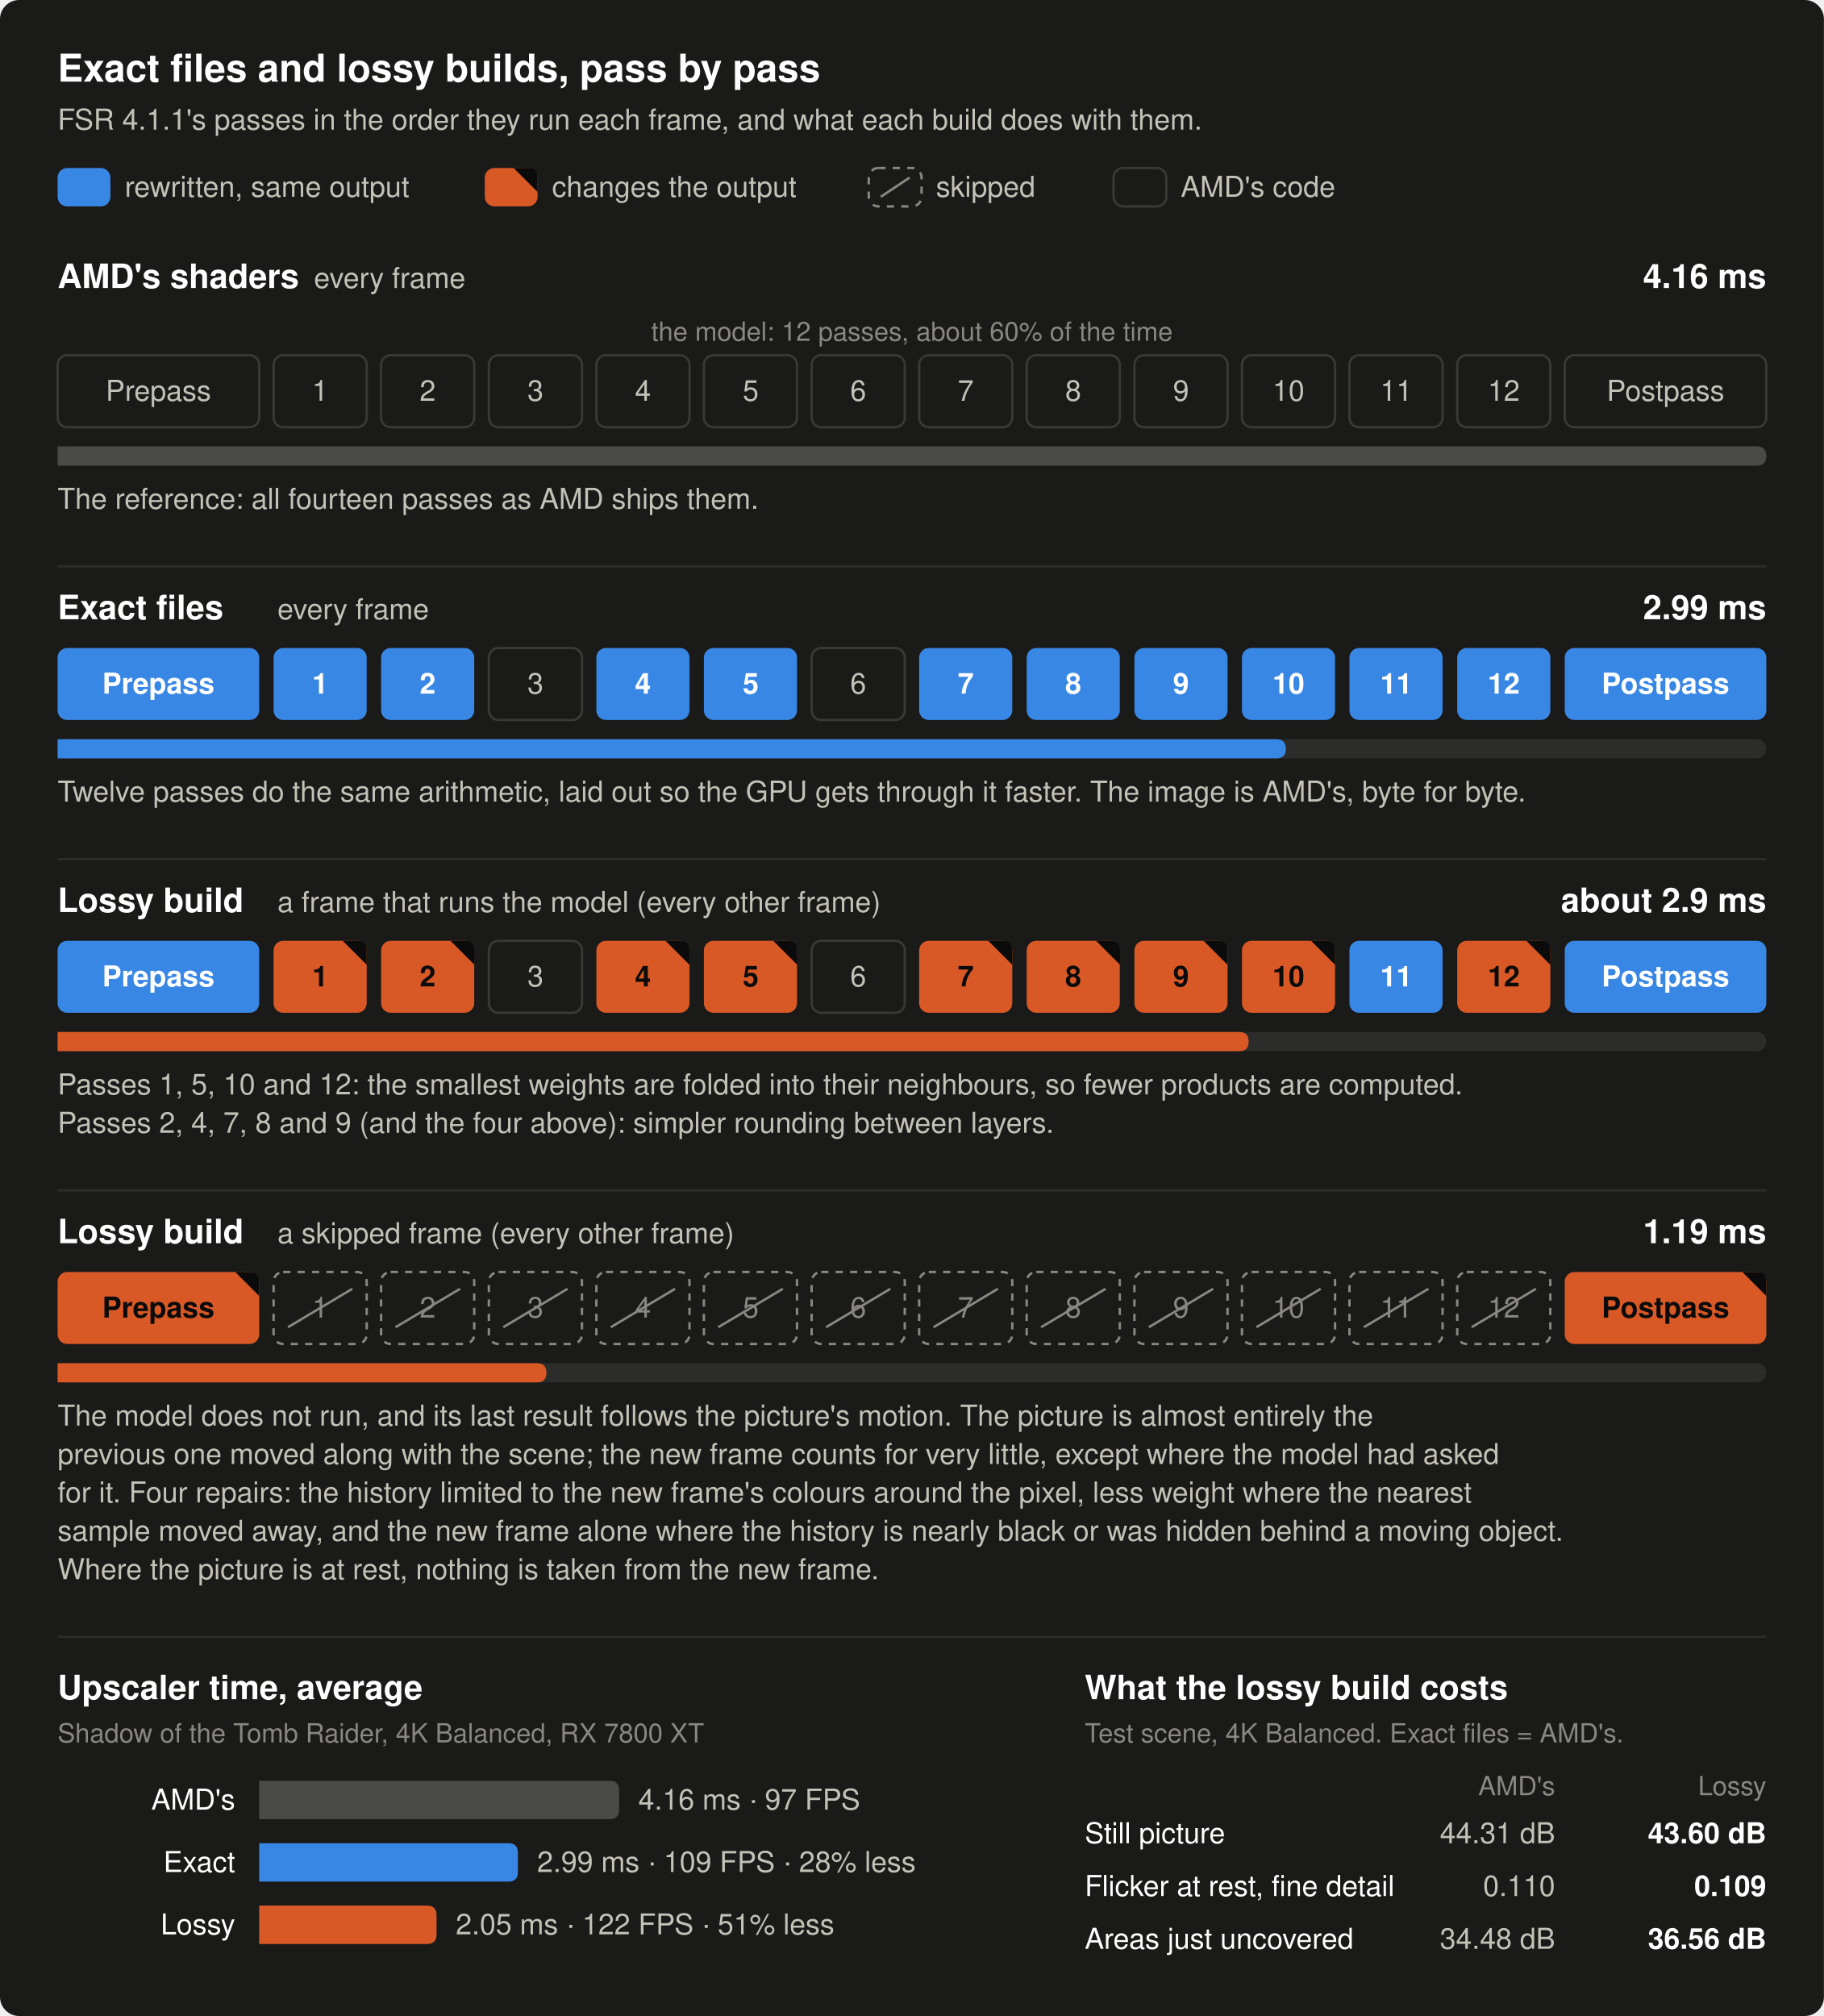
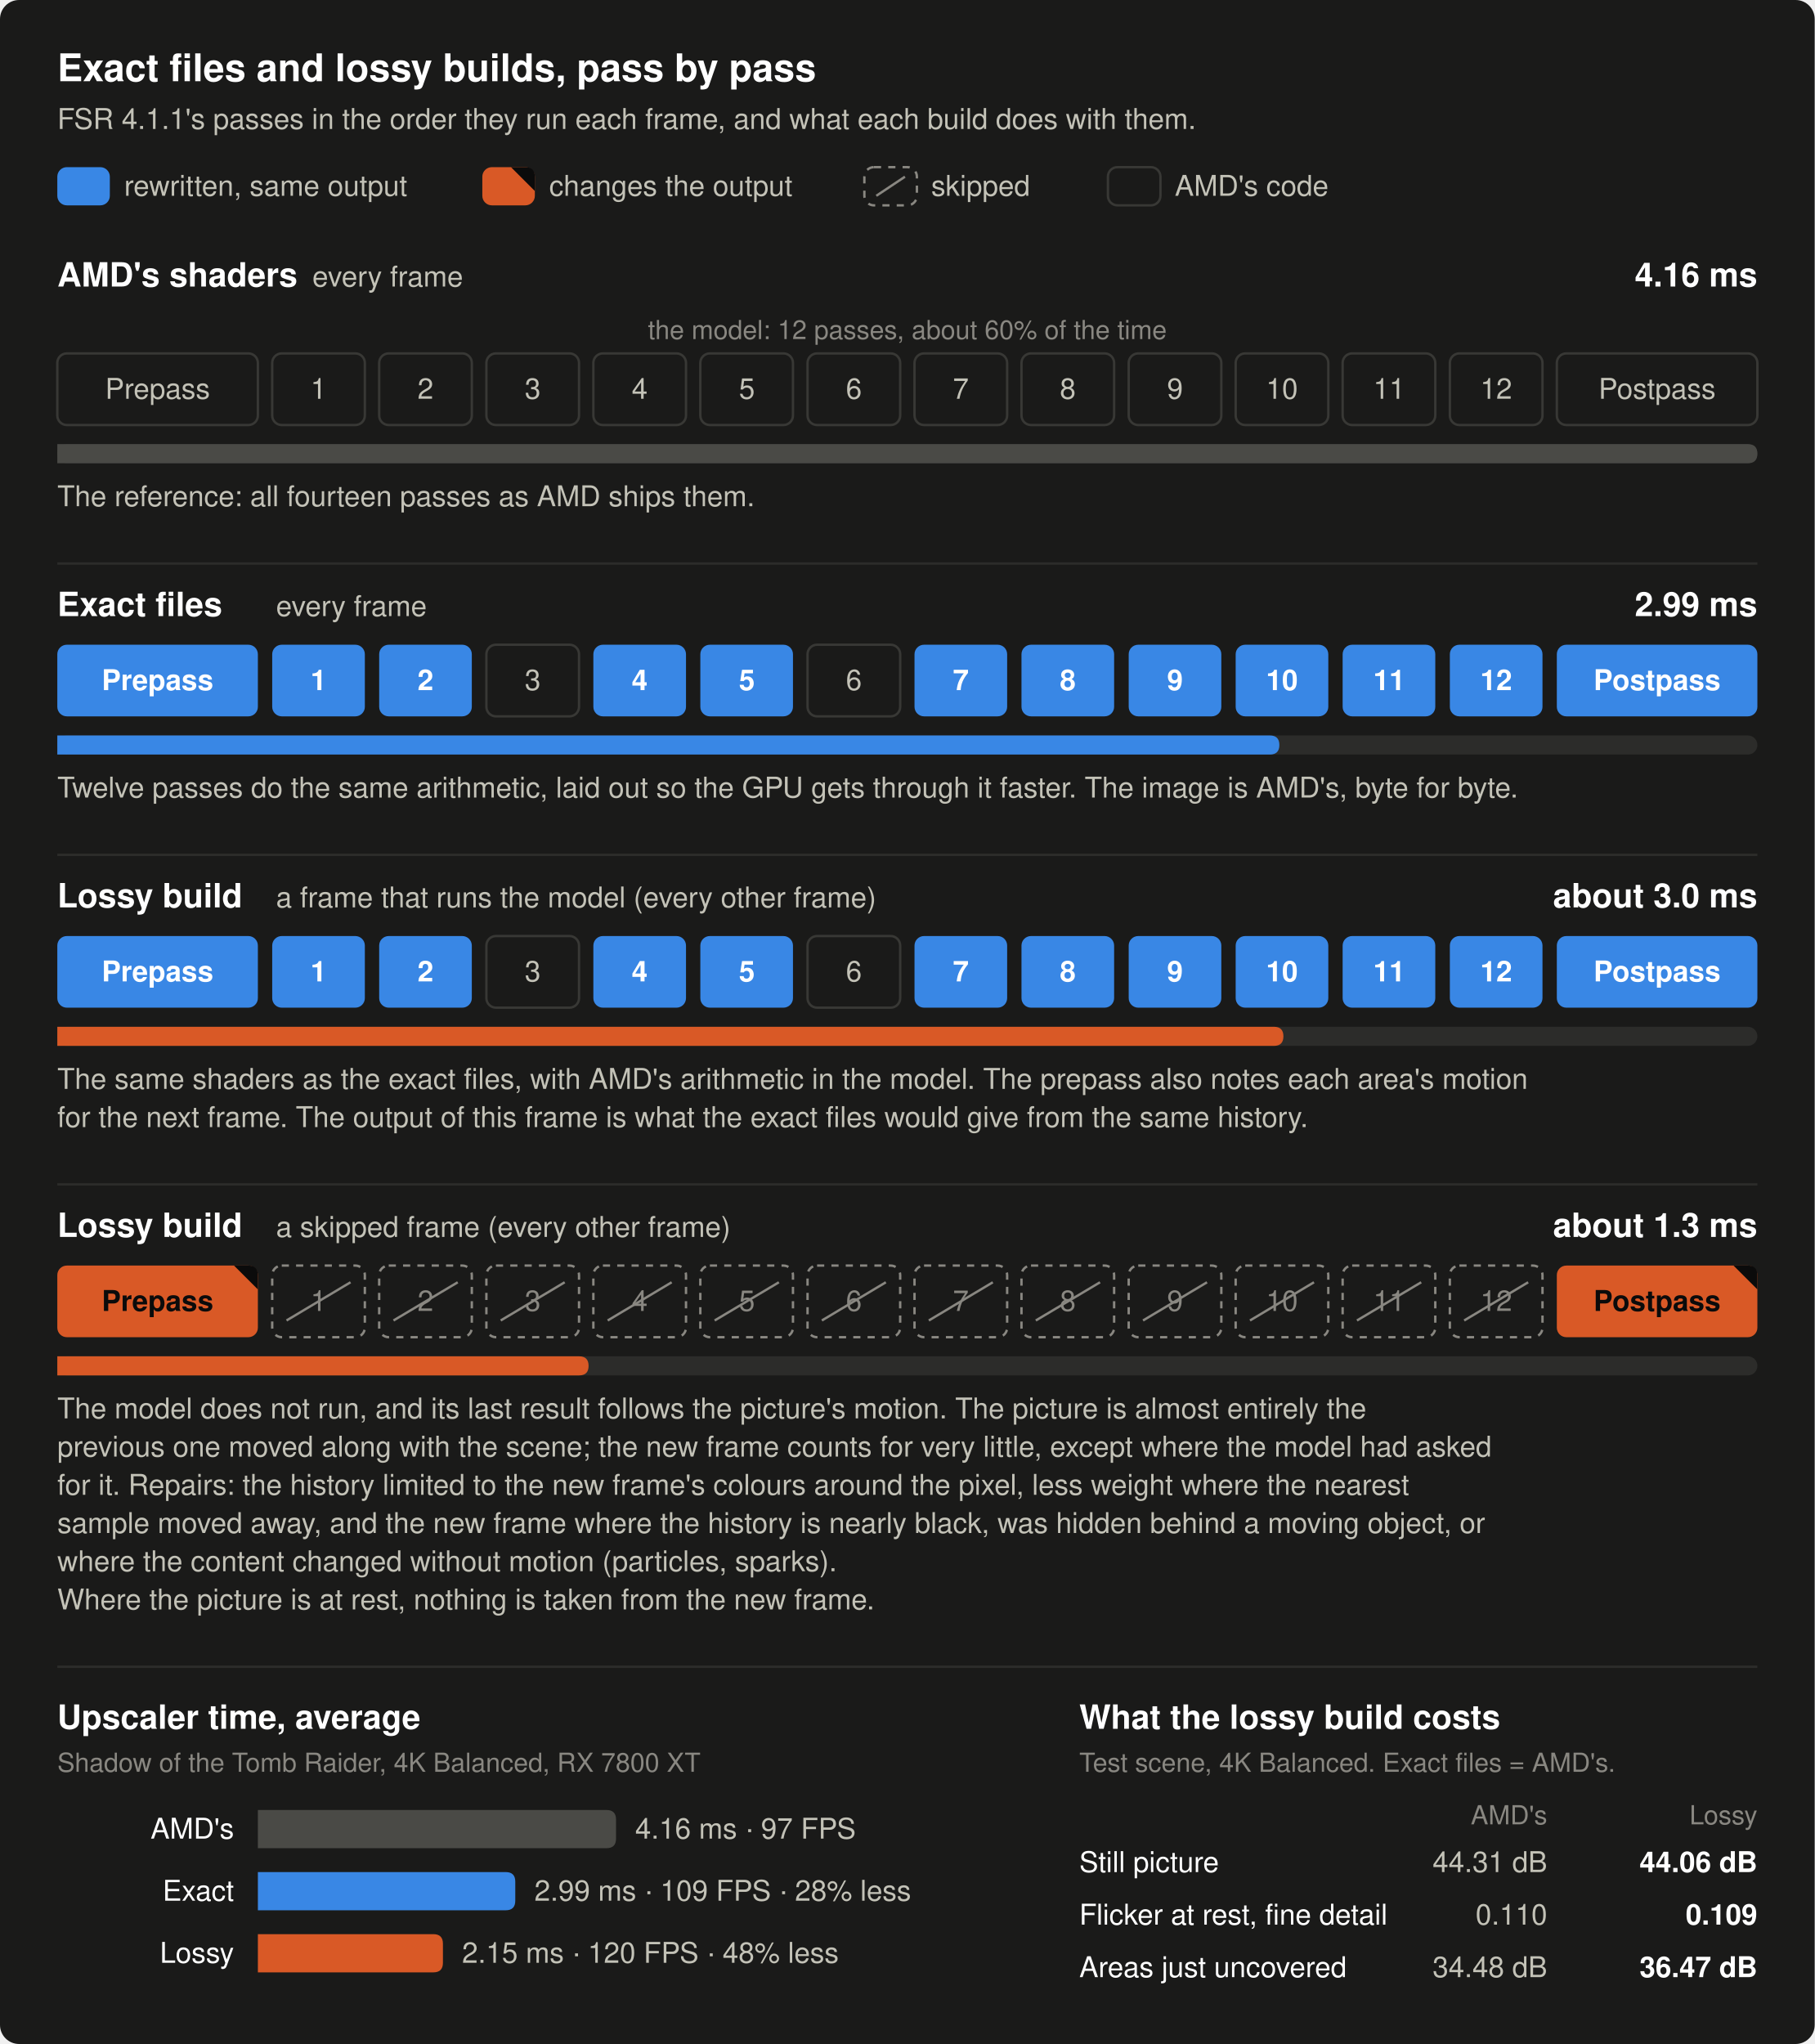
- <svg xmlns="http://www.w3.org/2000/svg" width="760" height="840" viewBox="0 0 760 840" role="img" aria-label="How the exact files and the lossy test builds differ from AMD's FSR 4.1.1 shaders, pass by pass. AMD's shaders: all fourteen passes unchanged, 4.16 ms per frame. Exact files: twelve passes rewritten with the same output (model passes 3 and 6 untouched), 2.99 ms, the image is AMD's byte for byte. Lossy build on a frame that runs the model: nine model passes change the output (weights folded in passes 1, 5, 10 and 12, simpler rounding in those and in 2, 4, 7, 8 and 9), about 2.9 ms. Lossy build on a skipped frame: all twelve model passes are skipped and the prepass and postpass show mostly the reprojected history, with the model's last result following the motion and four repairs, and nothing taken from the new frame where the picture is at rest, 1.19 ms. The two kinds of frame alternate, 2.05 ms on average, 51% less than AMD's. Cost of the lossy build in a test scene at 4K Balanced: still picture 43.60 dB against 44.31, flicker on fine detail at rest 0.109 against 0.110, areas just uncovered by a moving object 36.56 dB against 34.48. Shadow of the Tomb Raider, 4K Balanced, Radeon RX 7800 XT.">
-   <rect width="760" height="840" rx="8" fill="#1a1a19" />
+ <svg xmlns="http://www.w3.org/2000/svg" width="760" height="856" viewBox="0 0 760 856" role="img" aria-label="How the exact files and the lossy test builds differ from AMD's FSR 4.1.1 shaders, pass by pass. AMD's shaders: all fourteen passes unchanged, 4.16 ms per frame. Exact files: twelve passes rewritten with the same output (model passes 3 and 6 untouched), 2.99 ms, the image is AMD's byte for byte. Lossy build on a frame that runs the model: the same shaders as the exact files, about 3.0 ms. Lossy build on a skipped frame: all twelve model passes are skipped and the prepass and postpass show mostly the reprojected history, with the model's last result following the motion and four repairs, and nothing taken from the new frame where the picture is at rest unless its content changed, about 1.3 ms. The two kinds of frame alternate, 2.15 ms on average, 48% less than AMD's. Cost of the lossy build in a test scene at 4K Balanced: still picture 44.06 dB against 44.31, flicker on fine detail at rest 0.109 against 0.110, areas just uncovered by a moving object 36.47 dB against 34.48. Shadow of the Tomb Raider, 4K Balanced, Radeon RX 7800 XT.">
+   <rect width="760" height="856" rx="8" fill="#1a1a19" />
  <text x="24.0" y="34.0" font-family="-apple-system, 'Segoe UI', Helvetica, Arial, sans-serif" font-size="16" font-weight="600" text-anchor="start" fill="#ffffff">Exact files and lossy builds, pass by pass</text>
  <text x="24.0" y="54.0" font-family="-apple-system, 'Segoe UI', Helvetica, Arial, sans-serif" font-size="12" text-anchor="start" fill="#c3c2b7">FSR 4.1.1's passes in the order they run each frame, and what each build does with them.</text>
  <rect x="24.0" y="70" width="22.0" height="16" rx="4" fill="#3987e5" />
  <text x="35.0" y="82.0" font-family="-apple-system, 'Segoe UI', Helvetica, Arial, sans-serif" font-size="12" font-weight="600" text-anchor="middle" fill="#ffffff" />
  <text x="52.0" y="82.0" font-family="-apple-system, 'Segoe UI', Helvetica, Arial, sans-serif" font-size="12" text-anchor="start" fill="#c3c2b7">rewritten, same output</text>
  <rect x="202.0" y="70" width="22.0" height="16" rx="4" fill="#d95926" />
  <text x="213.0" y="82.0" font-family="-apple-system, 'Segoe UI', Helvetica, Arial, sans-serif" font-size="12" font-weight="600" text-anchor="middle" fill="#0b0b0b" />
  <path d="M214.0,70 H220.0 Q224.0,70 224.0,74 V80 Z" fill="#0b0b0b" />
  <text x="230.0" y="82.0" font-family="-apple-system, 'Segoe UI', Helvetica, Arial, sans-serif" font-size="12" text-anchor="start" fill="#c3c2b7">changes the output</text>
  <rect x="362.0" y="70" width="22.0" height="16" rx="4" fill="#1a1a19" stroke="#898781" stroke-width="1" stroke-dasharray="3 3" />
  <line x1="367" y1="82" x2="379" y2="74" stroke="#898781" stroke-width="1" />
  <text x="390.0" y="82.0" font-family="-apple-system, 'Segoe UI', Helvetica, Arial, sans-serif" font-size="12" text-anchor="start" fill="#c3c2b7">skipped</text>
  <rect x="464.0" y="70" width="22.0" height="16" rx="4" fill="#1a1a19" stroke="#383835" stroke-width="1" />
  <text x="475.0" y="82.0" font-family="-apple-system, 'Segoe UI', Helvetica, Arial, sans-serif" font-size="12" text-anchor="middle" fill="#c3c2b7" />
  <text x="492.0" y="82.0" font-family="-apple-system, 'Segoe UI', Helvetica, Arial, sans-serif" font-size="12" text-anchor="start" fill="#c3c2b7">AMD's code</text>
  <text x="24.0" y="120.0" font-family="-apple-system, 'Segoe UI', Helvetica, Arial, sans-serif" font-size="14" font-weight="600" text-anchor="start" fill="#ffffff">AMD's shaders</text>
  <text x="130.8" y="120.0" font-family="-apple-system, 'Segoe UI', Helvetica, Arial, sans-serif" font-size="12" text-anchor="start" fill="#c3c2b7">every frame</text>
  <text x="736.0" y="120.0" font-family="-apple-system, 'Segoe UI', Helvetica, Arial, sans-serif" font-size="14" font-weight="600" text-anchor="end" fill="#ffffff">4.16 ms</text>
  <rect x="24.0" y="148" width="84.0" height="30" rx="4" fill="#1a1a19" stroke="#383835" stroke-width="1" />
  <text x="66.0" y="167.0" font-family="-apple-system, 'Segoe UI', Helvetica, Arial, sans-serif" font-size="12" text-anchor="middle" fill="#c3c2b7">Prepass</text>
  <rect x="114.0" y="148" width="38.8" height="30" rx="4" fill="#1a1a19" stroke="#383835" stroke-width="1" />
  <text x="133.4" y="167.0" font-family="-apple-system, 'Segoe UI', Helvetica, Arial, sans-serif" font-size="12" text-anchor="middle" fill="#c3c2b7">1</text>
  <rect x="158.8" y="148" width="38.8" height="30" rx="4" fill="#1a1a19" stroke="#383835" stroke-width="1" />
  <text x="178.2" y="167.0" font-family="-apple-system, 'Segoe UI', Helvetica, Arial, sans-serif" font-size="12" text-anchor="middle" fill="#c3c2b7">2</text>
  <rect x="203.7" y="148" width="38.8" height="30" rx="4" fill="#1a1a19" stroke="#383835" stroke-width="1" />
  <text x="223.1" y="167.0" font-family="-apple-system, 'Segoe UI', Helvetica, Arial, sans-serif" font-size="12" text-anchor="middle" fill="#c3c2b7">3</text>
  <rect x="248.5" y="148" width="38.8" height="30" rx="4" fill="#1a1a19" stroke="#383835" stroke-width="1" />
  <text x="267.9" y="167.0" font-family="-apple-system, 'Segoe UI', Helvetica, Arial, sans-serif" font-size="12" text-anchor="middle" fill="#c3c2b7">4</text>
  <rect x="293.3" y="148" width="38.8" height="30" rx="4" fill="#1a1a19" stroke="#383835" stroke-width="1" />
  <text x="312.8" y="167.0" font-family="-apple-system, 'Segoe UI', Helvetica, Arial, sans-serif" font-size="12" text-anchor="middle" fill="#c3c2b7">5</text>
  <rect x="338.2" y="148" width="38.8" height="30" rx="4" fill="#1a1a19" stroke="#383835" stroke-width="1" />
  <text x="357.6" y="167.0" font-family="-apple-system, 'Segoe UI', Helvetica, Arial, sans-serif" font-size="12" text-anchor="middle" fill="#c3c2b7">6</text>
  <rect x="383.0" y="148" width="38.8" height="30" rx="4" fill="#1a1a19" stroke="#383835" stroke-width="1" />
  <text x="402.4" y="167.0" font-family="-apple-system, 'Segoe UI', Helvetica, Arial, sans-serif" font-size="12" text-anchor="middle" fill="#c3c2b7">7</text>
  <rect x="427.8" y="148" width="38.8" height="30" rx="4" fill="#1a1a19" stroke="#383835" stroke-width="1" />
  <text x="447.2" y="167.0" font-family="-apple-system, 'Segoe UI', Helvetica, Arial, sans-serif" font-size="12" text-anchor="middle" fill="#c3c2b7">8</text>
  <rect x="472.7" y="148" width="38.8" height="30" rx="4" fill="#1a1a19" stroke="#383835" stroke-width="1" />
  <text x="492.1" y="167.0" font-family="-apple-system, 'Segoe UI', Helvetica, Arial, sans-serif" font-size="12" text-anchor="middle" fill="#c3c2b7">9</text>
  <rect x="517.5" y="148" width="38.8" height="30" rx="4" fill="#1a1a19" stroke="#383835" stroke-width="1" />
  <text x="536.9" y="167.0" font-family="-apple-system, 'Segoe UI', Helvetica, Arial, sans-serif" font-size="12" text-anchor="middle" fill="#c3c2b7">10</text>
  <rect x="562.3" y="148" width="38.8" height="30" rx="4" fill="#1a1a19" stroke="#383835" stroke-width="1" />
  <text x="581.8" y="167.0" font-family="-apple-system, 'Segoe UI', Helvetica, Arial, sans-serif" font-size="12" text-anchor="middle" fill="#c3c2b7">11</text>
  <rect x="607.2" y="148" width="38.8" height="30" rx="4" fill="#1a1a19" stroke="#383835" stroke-width="1" />
  <text x="626.6" y="167.0" font-family="-apple-system, 'Segoe UI', Helvetica, Arial, sans-serif" font-size="12" text-anchor="middle" fill="#c3c2b7">12</text>
  <rect x="652.0" y="148" width="84.0" height="30" rx="4" fill="#1a1a19" stroke="#383835" stroke-width="1" />
  <text x="694.0" y="167.0" font-family="-apple-system, 'Segoe UI', Helvetica, Arial, sans-serif" font-size="12" text-anchor="middle" fill="#c3c2b7">Postpass</text>
  <text x="380.0" y="142.0" font-family="-apple-system, 'Segoe UI', Helvetica, Arial, sans-serif" font-size="11" text-anchor="middle" fill="#898781">the model: 12 passes, about 60% of the time</text>
  <rect x="24" y="186" width="712" height="8" rx="4" fill="#2c2c2a" />
  <path d="M24,186 H732.0 Q736.0,186 736.0,190 V190 Q736.0,194 732.0,194 H24 Z" fill="#4a4a46" />
  <text x="24.0" y="212.0" font-family="-apple-system, 'Segoe UI', Helvetica, Arial, sans-serif" font-size="12" text-anchor="start" fill="#c3c2b7">The reference: all fourteen passes as AMD ships them.</text>
  <line x1="24" y1="236" x2="736" y2="236" stroke="#2c2c2a" stroke-width="1" />
  <text x="24.0" y="258.0" font-family="-apple-system, 'Segoe UI', Helvetica, Arial, sans-serif" font-size="14" font-weight="600" text-anchor="start" fill="#ffffff">Exact files</text>
  <text x="115.6" y="258.0" font-family="-apple-system, 'Segoe UI', Helvetica, Arial, sans-serif" font-size="12" text-anchor="start" fill="#c3c2b7">every frame</text>
  <text x="736.0" y="258.0" font-family="-apple-system, 'Segoe UI', Helvetica, Arial, sans-serif" font-size="14" font-weight="600" text-anchor="end" fill="#ffffff">2.99 ms</text>
  <rect x="24.0" y="270" width="84.0" height="30" rx="4" fill="#3987e5" />
  <text x="66.0" y="289.0" font-family="-apple-system, 'Segoe UI', Helvetica, Arial, sans-serif" font-size="12" font-weight="600" text-anchor="middle" fill="#ffffff">Prepass</text>
  <rect x="114.0" y="270" width="38.8" height="30" rx="4" fill="#3987e5" />
  <text x="133.4" y="289.0" font-family="-apple-system, 'Segoe UI', Helvetica, Arial, sans-serif" font-size="12" font-weight="600" text-anchor="middle" fill="#ffffff">1</text>
  <rect x="158.8" y="270" width="38.8" height="30" rx="4" fill="#3987e5" />
  <text x="178.2" y="289.0" font-family="-apple-system, 'Segoe UI', Helvetica, Arial, sans-serif" font-size="12" font-weight="600" text-anchor="middle" fill="#ffffff">2</text>
  <rect x="203.7" y="270" width="38.8" height="30" rx="4" fill="#1a1a19" stroke="#383835" stroke-width="1" />
  <text x="223.1" y="289.0" font-family="-apple-system, 'Segoe UI', Helvetica, Arial, sans-serif" font-size="12" text-anchor="middle" fill="#c3c2b7">3</text>
  <rect x="248.5" y="270" width="38.8" height="30" rx="4" fill="#3987e5" />
  <text x="267.9" y="289.0" font-family="-apple-system, 'Segoe UI', Helvetica, Arial, sans-serif" font-size="12" font-weight="600" text-anchor="middle" fill="#ffffff">4</text>
  <rect x="293.3" y="270" width="38.8" height="30" rx="4" fill="#3987e5" />
  <text x="312.8" y="289.0" font-family="-apple-system, 'Segoe UI', Helvetica, Arial, sans-serif" font-size="12" font-weight="600" text-anchor="middle" fill="#ffffff">5</text>
  <rect x="338.2" y="270" width="38.8" height="30" rx="4" fill="#1a1a19" stroke="#383835" stroke-width="1" />
  <text x="357.6" y="289.0" font-family="-apple-system, 'Segoe UI', Helvetica, Arial, sans-serif" font-size="12" text-anchor="middle" fill="#c3c2b7">6</text>
  <rect x="383.0" y="270" width="38.8" height="30" rx="4" fill="#3987e5" />
  <text x="402.4" y="289.0" font-family="-apple-system, 'Segoe UI', Helvetica, Arial, sans-serif" font-size="12" font-weight="600" text-anchor="middle" fill="#ffffff">7</text>
  <rect x="427.8" y="270" width="38.8" height="30" rx="4" fill="#3987e5" />
  <text x="447.2" y="289.0" font-family="-apple-system, 'Segoe UI', Helvetica, Arial, sans-serif" font-size="12" font-weight="600" text-anchor="middle" fill="#ffffff">8</text>
  <rect x="472.7" y="270" width="38.8" height="30" rx="4" fill="#3987e5" />
  <text x="492.1" y="289.0" font-family="-apple-system, 'Segoe UI', Helvetica, Arial, sans-serif" font-size="12" font-weight="600" text-anchor="middle" fill="#ffffff">9</text>
  <rect x="517.5" y="270" width="38.8" height="30" rx="4" fill="#3987e5" />
  <text x="536.9" y="289.0" font-family="-apple-system, 'Segoe UI', Helvetica, Arial, sans-serif" font-size="12" font-weight="600" text-anchor="middle" fill="#ffffff">10</text>
  <rect x="562.3" y="270" width="38.8" height="30" rx="4" fill="#3987e5" />
  <text x="581.8" y="289.0" font-family="-apple-system, 'Segoe UI', Helvetica, Arial, sans-serif" font-size="12" font-weight="600" text-anchor="middle" fill="#ffffff">11</text>
  <rect x="607.2" y="270" width="38.8" height="30" rx="4" fill="#3987e5" />
  <text x="626.6" y="289.0" font-family="-apple-system, 'Segoe UI', Helvetica, Arial, sans-serif" font-size="12" font-weight="600" text-anchor="middle" fill="#ffffff">12</text>
  <rect x="652.0" y="270" width="84.0" height="30" rx="4" fill="#3987e5" />
  <text x="694.0" y="289.0" font-family="-apple-system, 'Segoe UI', Helvetica, Arial, sans-serif" font-size="12" font-weight="600" text-anchor="middle" fill="#ffffff">Postpass</text>
  <rect x="24" y="308" width="712" height="8" rx="4" fill="#2c2c2a" />
  <path d="M24,308 H531.8 Q535.8,308 535.8,312 V312 Q535.8,316 531.8,316 H24 Z" fill="#3987e5" />
  <text x="24.0" y="334.0" font-family="-apple-system, 'Segoe UI', Helvetica, Arial, sans-serif" font-size="12" text-anchor="start" fill="#c3c2b7">Twelve passes do the same arithmetic, laid out so the GPU gets through it faster. The image is AMD's, byte for byte.</text>
  <line x1="24" y1="358" x2="736" y2="358" stroke="#2c2c2a" stroke-width="1" />
  <text x="24.0" y="380.0" font-family="-apple-system, 'Segoe UI', Helvetica, Arial, sans-serif" font-size="14" font-weight="600" text-anchor="start" fill="#ffffff">Lossy build</text>
  <text x="115.6" y="380.0" font-family="-apple-system, 'Segoe UI', Helvetica, Arial, sans-serif" font-size="12" text-anchor="start" fill="#c3c2b7">a frame that runs the model (every other frame)</text>
-   <text x="736.0" y="380.0" font-family="-apple-system, 'Segoe UI', Helvetica, Arial, sans-serif" font-size="14" font-weight="600" text-anchor="end" fill="#ffffff">about 2.9 ms</text>
+   <text x="736.0" y="380.0" font-family="-apple-system, 'Segoe UI', Helvetica, Arial, sans-serif" font-size="14" font-weight="600" text-anchor="end" fill="#ffffff">about 3.0 ms</text>
  <rect x="24.0" y="392" width="84.0" height="30" rx="4" fill="#3987e5" />
  <text x="66.0" y="411.0" font-family="-apple-system, 'Segoe UI', Helvetica, Arial, sans-serif" font-size="12" font-weight="600" text-anchor="middle" fill="#ffffff">Prepass</text>
-   <rect x="114.0" y="392" width="38.8" height="30" rx="4" fill="#d95926" />
-   <text x="133.4" y="411.0" font-family="-apple-system, 'Segoe UI', Helvetica, Arial, sans-serif" font-size="12" font-weight="600" text-anchor="middle" fill="#0b0b0b">1</text>
-   <path d="M142.8,392 H148.8 Q152.8,392 152.8,396 V402 Z" fill="#0b0b0b" />
-   <rect x="158.8" y="392" width="38.8" height="30" rx="4" fill="#d95926" />
-   <text x="178.2" y="411.0" font-family="-apple-system, 'Segoe UI', Helvetica, Arial, sans-serif" font-size="12" font-weight="600" text-anchor="middle" fill="#0b0b0b">2</text>
-   <path d="M187.7,392 H193.7 Q197.7,392 197.7,396 V402 Z" fill="#0b0b0b" />
+   <rect x="114.0" y="392" width="38.8" height="30" rx="4" fill="#3987e5" />
+   <text x="133.4" y="411.0" font-family="-apple-system, 'Segoe UI', Helvetica, Arial, sans-serif" font-size="12" font-weight="600" text-anchor="middle" fill="#ffffff">1</text>
+   <rect x="158.8" y="392" width="38.8" height="30" rx="4" fill="#3987e5" />
+   <text x="178.2" y="411.0" font-family="-apple-system, 'Segoe UI', Helvetica, Arial, sans-serif" font-size="12" font-weight="600" text-anchor="middle" fill="#ffffff">2</text>
  <rect x="203.7" y="392" width="38.8" height="30" rx="4" fill="#1a1a19" stroke="#383835" stroke-width="1" />
  <text x="223.1" y="411.0" font-family="-apple-system, 'Segoe UI', Helvetica, Arial, sans-serif" font-size="12" text-anchor="middle" fill="#c3c2b7">3</text>
-   <rect x="248.5" y="392" width="38.8" height="30" rx="4" fill="#d95926" />
-   <text x="267.9" y="411.0" font-family="-apple-system, 'Segoe UI', Helvetica, Arial, sans-serif" font-size="12" font-weight="600" text-anchor="middle" fill="#0b0b0b">4</text>
-   <path d="M277.3,392 H283.3 Q287.3,392 287.3,396 V402 Z" fill="#0b0b0b" />
-   <rect x="293.3" y="392" width="38.8" height="30" rx="4" fill="#d95926" />
-   <text x="312.8" y="411.0" font-family="-apple-system, 'Segoe UI', Helvetica, Arial, sans-serif" font-size="12" font-weight="600" text-anchor="middle" fill="#0b0b0b">5</text>
-   <path d="M322.2,392 H328.2 Q332.2,392 332.2,396 V402 Z" fill="#0b0b0b" />
+   <rect x="248.5" y="392" width="38.8" height="30" rx="4" fill="#3987e5" />
+   <text x="267.9" y="411.0" font-family="-apple-system, 'Segoe UI', Helvetica, Arial, sans-serif" font-size="12" font-weight="600" text-anchor="middle" fill="#ffffff">4</text>
+   <rect x="293.3" y="392" width="38.8" height="30" rx="4" fill="#3987e5" />
+   <text x="312.8" y="411.0" font-family="-apple-system, 'Segoe UI', Helvetica, Arial, sans-serif" font-size="12" font-weight="600" text-anchor="middle" fill="#ffffff">5</text>
  <rect x="338.2" y="392" width="38.8" height="30" rx="4" fill="#1a1a19" stroke="#383835" stroke-width="1" />
  <text x="357.6" y="411.0" font-family="-apple-system, 'Segoe UI', Helvetica, Arial, sans-serif" font-size="12" text-anchor="middle" fill="#c3c2b7">6</text>
-   <rect x="383.0" y="392" width="38.8" height="30" rx="4" fill="#d95926" />
-   <text x="402.4" y="411.0" font-family="-apple-system, 'Segoe UI', Helvetica, Arial, sans-serif" font-size="12" font-weight="600" text-anchor="middle" fill="#0b0b0b">7</text>
-   <path d="M411.8,392 H417.8 Q421.8,392 421.8,396 V402 Z" fill="#0b0b0b" />
-   <rect x="427.8" y="392" width="38.8" height="30" rx="4" fill="#d95926" />
-   <text x="447.2" y="411.0" font-family="-apple-system, 'Segoe UI', Helvetica, Arial, sans-serif" font-size="12" font-weight="600" text-anchor="middle" fill="#0b0b0b">8</text>
-   <path d="M456.7,392 H462.7 Q466.7,392 466.7,396 V402 Z" fill="#0b0b0b" />
-   <rect x="472.7" y="392" width="38.8" height="30" rx="4" fill="#d95926" />
-   <text x="492.1" y="411.0" font-family="-apple-system, 'Segoe UI', Helvetica, Arial, sans-serif" font-size="12" font-weight="600" text-anchor="middle" fill="#0b0b0b">9</text>
-   <path d="M501.5,392 H507.5 Q511.5,392 511.5,396 V402 Z" fill="#0b0b0b" />
-   <rect x="517.5" y="392" width="38.8" height="30" rx="4" fill="#d95926" />
-   <text x="536.9" y="411.0" font-family="-apple-system, 'Segoe UI', Helvetica, Arial, sans-serif" font-size="12" font-weight="600" text-anchor="middle" fill="#0b0b0b">10</text>
-   <path d="M546.3,392 H552.3 Q556.3,392 556.3,396 V402 Z" fill="#0b0b0b" />
+   <rect x="383.0" y="392" width="38.8" height="30" rx="4" fill="#3987e5" />
+   <text x="402.4" y="411.0" font-family="-apple-system, 'Segoe UI', Helvetica, Arial, sans-serif" font-size="12" font-weight="600" text-anchor="middle" fill="#ffffff">7</text>
+   <rect x="427.8" y="392" width="38.8" height="30" rx="4" fill="#3987e5" />
+   <text x="447.2" y="411.0" font-family="-apple-system, 'Segoe UI', Helvetica, Arial, sans-serif" font-size="12" font-weight="600" text-anchor="middle" fill="#ffffff">8</text>
+   <rect x="472.7" y="392" width="38.8" height="30" rx="4" fill="#3987e5" />
+   <text x="492.1" y="411.0" font-family="-apple-system, 'Segoe UI', Helvetica, Arial, sans-serif" font-size="12" font-weight="600" text-anchor="middle" fill="#ffffff">9</text>
+   <rect x="517.5" y="392" width="38.8" height="30" rx="4" fill="#3987e5" />
+   <text x="536.9" y="411.0" font-family="-apple-system, 'Segoe UI', Helvetica, Arial, sans-serif" font-size="12" font-weight="600" text-anchor="middle" fill="#ffffff">10</text>
  <rect x="562.3" y="392" width="38.8" height="30" rx="4" fill="#3987e5" />
  <text x="581.8" y="411.0" font-family="-apple-system, 'Segoe UI', Helvetica, Arial, sans-serif" font-size="12" font-weight="600" text-anchor="middle" fill="#ffffff">11</text>
-   <rect x="607.2" y="392" width="38.8" height="30" rx="4" fill="#d95926" />
-   <text x="626.6" y="411.0" font-family="-apple-system, 'Segoe UI', Helvetica, Arial, sans-serif" font-size="12" font-weight="600" text-anchor="middle" fill="#0b0b0b">12</text>
-   <path d="M636.0,392 H642.0 Q646.0,392 646.0,396 V402 Z" fill="#0b0b0b" />
+   <rect x="607.2" y="392" width="38.8" height="30" rx="4" fill="#3987e5" />
+   <text x="626.6" y="411.0" font-family="-apple-system, 'Segoe UI', Helvetica, Arial, sans-serif" font-size="12" font-weight="600" text-anchor="middle" fill="#ffffff">12</text>
  <rect x="652.0" y="392" width="84.0" height="30" rx="4" fill="#3987e5" />
  <text x="694.0" y="411.0" font-family="-apple-system, 'Segoe UI', Helvetica, Arial, sans-serif" font-size="12" font-weight="600" text-anchor="middle" fill="#ffffff">Postpass</text>
  <rect x="24" y="430" width="712" height="8" rx="4" fill="#2c2c2a" />
-   <path d="M24,430 H516.3 Q520.3,430 520.3,434 V434 Q520.3,438 516.3,438 H24 Z" fill="#d95926" />
-   <text x="24.0" y="456.0" font-family="-apple-system, 'Segoe UI', Helvetica, Arial, sans-serif" font-size="12" text-anchor="start" fill="#c3c2b7">Passes 1, 5, 10 and 12: the smallest weights are folded into their neighbours, so fewer products are computed.</text>
-   <text x="24.0" y="472.0" font-family="-apple-system, 'Segoe UI', Helvetica, Arial, sans-serif" font-size="12" text-anchor="start" fill="#c3c2b7">Passes 2, 4, 7, 8 and 9 (and the four above): simpler rounding between layers.</text>
+   <path d="M24,430 H533.5 Q537.5,430 537.5,434 V434 Q537.5,438 533.5,438 H24 Z" fill="#d95926" />
+   <text x="24.0" y="456.0" font-family="-apple-system, 'Segoe UI', Helvetica, Arial, sans-serif" font-size="12" text-anchor="start" fill="#c3c2b7">The same shaders as the exact files, with AMD's arithmetic in the model. The prepass also notes each area's motion</text>
+   <text x="24.0" y="472.0" font-family="-apple-system, 'Segoe UI', Helvetica, Arial, sans-serif" font-size="12" text-anchor="start" fill="#c3c2b7">for the next frame. The output of this frame is what the exact files would give from the same history.</text>
  <line x1="24" y1="496" x2="736" y2="496" stroke="#2c2c2a" stroke-width="1" />
  <text x="24.0" y="518.0" font-family="-apple-system, 'Segoe UI', Helvetica, Arial, sans-serif" font-size="14" font-weight="600" text-anchor="start" fill="#ffffff">Lossy build</text>
  <text x="115.6" y="518.0" font-family="-apple-system, 'Segoe UI', Helvetica, Arial, sans-serif" font-size="12" text-anchor="start" fill="#c3c2b7">a skipped frame (every other frame)</text>
-   <text x="736.0" y="518.0" font-family="-apple-system, 'Segoe UI', Helvetica, Arial, sans-serif" font-size="14" font-weight="600" text-anchor="end" fill="#ffffff">1.19 ms</text>
+   <text x="736.0" y="518.0" font-family="-apple-system, 'Segoe UI', Helvetica, Arial, sans-serif" font-size="14" font-weight="600" text-anchor="end" fill="#ffffff">about 1.3 ms</text>
  <rect x="24.0" y="530" width="84.0" height="30" rx="4" fill="#d95926" />
  <text x="66.0" y="549.0" font-family="-apple-system, 'Segoe UI', Helvetica, Arial, sans-serif" font-size="12" font-weight="600" text-anchor="middle" fill="#0b0b0b">Prepass</text>
  <path d="M98.0,530 H104.0 Q108.0,530 108.0,534 V540 Z" fill="#0b0b0b" />
  <rect x="114.0" y="530" width="38.8" height="30" rx="4" fill="#1a1a19" stroke="#898781" stroke-width="1" stroke-dasharray="3 3" />
  <text x="133.4" y="549.0" font-family="-apple-system, 'Segoe UI', Helvetica, Arial, sans-serif" font-size="12" text-anchor="middle" fill="#898781">1</text>
  <line x1="120.0" y1="553" x2="146.8" y2="537" stroke="#898781" stroke-width="1" />
  <rect x="158.8" y="530" width="38.8" height="30" rx="4" fill="#1a1a19" stroke="#898781" stroke-width="1" stroke-dasharray="3 3" />
  <text x="178.2" y="549.0" font-family="-apple-system, 'Segoe UI', Helvetica, Arial, sans-serif" font-size="12" text-anchor="middle" fill="#898781">2</text>
  <line x1="164.8" y1="553" x2="191.7" y2="537" stroke="#898781" stroke-width="1" />
  <rect x="203.7" y="530" width="38.8" height="30" rx="4" fill="#1a1a19" stroke="#898781" stroke-width="1" stroke-dasharray="3 3" />
  <text x="223.1" y="549.0" font-family="-apple-system, 'Segoe UI', Helvetica, Arial, sans-serif" font-size="12" text-anchor="middle" fill="#898781">3</text>
  <line x1="209.7" y1="553" x2="236.5" y2="537" stroke="#898781" stroke-width="1" />
  <rect x="248.5" y="530" width="38.8" height="30" rx="4" fill="#1a1a19" stroke="#898781" stroke-width="1" stroke-dasharray="3 3" />
  <text x="267.9" y="549.0" font-family="-apple-system, 'Segoe UI', Helvetica, Arial, sans-serif" font-size="12" text-anchor="middle" fill="#898781">4</text>
  <line x1="254.5" y1="553" x2="281.3" y2="537" stroke="#898781" stroke-width="1" />
  <rect x="293.3" y="530" width="38.8" height="30" rx="4" fill="#1a1a19" stroke="#898781" stroke-width="1" stroke-dasharray="3 3" />
  <text x="312.8" y="549.0" font-family="-apple-system, 'Segoe UI', Helvetica, Arial, sans-serif" font-size="12" text-anchor="middle" fill="#898781">5</text>
  <line x1="299.3" y1="553" x2="326.2" y2="537" stroke="#898781" stroke-width="1" />
  <rect x="338.2" y="530" width="38.8" height="30" rx="4" fill="#1a1a19" stroke="#898781" stroke-width="1" stroke-dasharray="3 3" />
  <text x="357.6" y="549.0" font-family="-apple-system, 'Segoe UI', Helvetica, Arial, sans-serif" font-size="12" text-anchor="middle" fill="#898781">6</text>
  <line x1="344.2" y1="553" x2="371.0" y2="537" stroke="#898781" stroke-width="1" />
  <rect x="383.0" y="530" width="38.8" height="30" rx="4" fill="#1a1a19" stroke="#898781" stroke-width="1" stroke-dasharray="3 3" />
  <text x="402.4" y="549.0" font-family="-apple-system, 'Segoe UI', Helvetica, Arial, sans-serif" font-size="12" text-anchor="middle" fill="#898781">7</text>
  <line x1="389.0" y1="553" x2="415.8" y2="537" stroke="#898781" stroke-width="1" />
  <rect x="427.8" y="530" width="38.8" height="30" rx="4" fill="#1a1a19" stroke="#898781" stroke-width="1" stroke-dasharray="3 3" />
  <text x="447.2" y="549.0" font-family="-apple-system, 'Segoe UI', Helvetica, Arial, sans-serif" font-size="12" text-anchor="middle" fill="#898781">8</text>
  <line x1="433.8" y1="553" x2="460.7" y2="537" stroke="#898781" stroke-width="1" />
  <rect x="472.7" y="530" width="38.8" height="30" rx="4" fill="#1a1a19" stroke="#898781" stroke-width="1" stroke-dasharray="3 3" />
  <text x="492.1" y="549.0" font-family="-apple-system, 'Segoe UI', Helvetica, Arial, sans-serif" font-size="12" text-anchor="middle" fill="#898781">9</text>
  <line x1="478.7" y1="553" x2="505.5" y2="537" stroke="#898781" stroke-width="1" />
  <rect x="517.5" y="530" width="38.8" height="30" rx="4" fill="#1a1a19" stroke="#898781" stroke-width="1" stroke-dasharray="3 3" />
  <text x="536.9" y="549.0" font-family="-apple-system, 'Segoe UI', Helvetica, Arial, sans-serif" font-size="12" text-anchor="middle" fill="#898781">10</text>
  <line x1="523.5" y1="553" x2="550.3" y2="537" stroke="#898781" stroke-width="1" />
  <rect x="562.3" y="530" width="38.8" height="30" rx="4" fill="#1a1a19" stroke="#898781" stroke-width="1" stroke-dasharray="3 3" />
  <text x="581.8" y="549.0" font-family="-apple-system, 'Segoe UI', Helvetica, Arial, sans-serif" font-size="12" text-anchor="middle" fill="#898781">11</text>
  <line x1="568.3" y1="553" x2="595.2" y2="537" stroke="#898781" stroke-width="1" />
  <rect x="607.2" y="530" width="38.8" height="30" rx="4" fill="#1a1a19" stroke="#898781" stroke-width="1" stroke-dasharray="3 3" />
  <text x="626.6" y="549.0" font-family="-apple-system, 'Segoe UI', Helvetica, Arial, sans-serif" font-size="12" text-anchor="middle" fill="#898781">12</text>
  <line x1="613.2" y1="553" x2="640.0" y2="537" stroke="#898781" stroke-width="1" />
  <rect x="652.0" y="530" width="84.0" height="30" rx="4" fill="#d95926" />
  <text x="694.0" y="549.0" font-family="-apple-system, 'Segoe UI', Helvetica, Arial, sans-serif" font-size="12" font-weight="600" text-anchor="middle" fill="#0b0b0b">Postpass</text>
  <path d="M726.0,530 H732.0 Q736.0,530 736.0,534 V540 Z" fill="#0b0b0b" />
  <rect x="24" y="568" width="712" height="8" rx="4" fill="#2c2c2a" />
-   <path d="M24,568 H223.7 Q227.7,568 227.7,572 V572 Q227.7,576 223.7,576 H24 Z" fill="#d95926" />
+   <path d="M24,568 H242.5 Q246.5,568 246.5,572 V572 Q246.5,576 242.5,576 H24 Z" fill="#d95926" />
  <text x="24.0" y="594.0" font-family="-apple-system, 'Segoe UI', Helvetica, Arial, sans-serif" font-size="12" text-anchor="start" fill="#c3c2b7">The model does not run, and its last result follows the picture's motion. The picture is almost entirely the</text>
  <text x="24.0" y="610.0" font-family="-apple-system, 'Segoe UI', Helvetica, Arial, sans-serif" font-size="12" text-anchor="start" fill="#c3c2b7">previous one moved along with the scene; the new frame counts for very little, except where the model had asked</text>
-   <text x="24.0" y="626.0" font-family="-apple-system, 'Segoe UI', Helvetica, Arial, sans-serif" font-size="12" text-anchor="start" fill="#c3c2b7">for it. Four repairs: the history limited to the new frame's colours around the pixel, less weight where the nearest</text>
-   <text x="24.0" y="642.0" font-family="-apple-system, 'Segoe UI', Helvetica, Arial, sans-serif" font-size="12" text-anchor="start" fill="#c3c2b7">sample moved away, and the new frame alone where the history is nearly black or was hidden behind a moving object.</text>
-   <text x="24.0" y="658.0" font-family="-apple-system, 'Segoe UI', Helvetica, Arial, sans-serif" font-size="12" text-anchor="start" fill="#c3c2b7">Where the picture is at rest, nothing is taken from the new frame.</text>
-   <line x1="24" y1="682" x2="736" y2="682" stroke="#2c2c2a" stroke-width="1" />
-   <text x="24.0" y="708.0" font-family="-apple-system, 'Segoe UI', Helvetica, Arial, sans-serif" font-size="14" font-weight="600" text-anchor="start" fill="#ffffff">Upscaler time, average</text>
-   <text x="24.0" y="726.0" font-family="-apple-system, 'Segoe UI', Helvetica, Arial, sans-serif" font-size="11" text-anchor="start" fill="#898781">Shadow of the Tomb Raider, 4K Balanced, RX 7800 XT</text>
-   <text x="98.0" y="754.0" font-family="-apple-system, 'Segoe UI', Helvetica, Arial, sans-serif" font-size="12" text-anchor="end" fill="#ffffff">AMD's</text>
-   <path d="M108,742 H254.0 Q258.0,742 258.0,746 V754 Q258.0,758 254.0,758 H108 Z" fill="#4a4a46" />
-   <text x="266.0" y="754.0" font-family="-apple-system, 'Segoe UI', Helvetica, Arial, sans-serif" font-size="12" text-anchor="start" fill="#c3c2b7">4.16 ms  ·  97 FPS</text>
-   <text x="98.0" y="780.0" font-family="-apple-system, 'Segoe UI', Helvetica, Arial, sans-serif" font-size="12" text-anchor="end" fill="#ffffff">Exact</text>
-   <path d="M108,768 H211.8 Q215.8,768 215.8,772 V780 Q215.8,784 211.8,784 H108 Z" fill="#3987e5" />
-   <text x="223.8" y="780.0" font-family="-apple-system, 'Segoe UI', Helvetica, Arial, sans-serif" font-size="12" text-anchor="start" fill="#c3c2b7">2.99 ms  ·  109 FPS  ·  28% less</text>
-   <text x="98.0" y="806.0" font-family="-apple-system, 'Segoe UI', Helvetica, Arial, sans-serif" font-size="12" text-anchor="end" fill="#ffffff">Lossy</text>
-   <path d="M108,794 H177.9 Q181.9,794 181.9,798 V806 Q181.9,810 177.9,810 H108 Z" fill="#d95926" />
-   <text x="189.9" y="806.0" font-family="-apple-system, 'Segoe UI', Helvetica, Arial, sans-serif" font-size="12" text-anchor="start" fill="#c3c2b7">2.05 ms  ·  122 FPS  ·  51% less</text>
-   <text x="452.0" y="708.0" font-family="-apple-system, 'Segoe UI', Helvetica, Arial, sans-serif" font-size="14" font-weight="600" text-anchor="start" fill="#ffffff">What the lossy build costs</text>
-   <text x="452.0" y="726.0" font-family="-apple-system, 'Segoe UI', Helvetica, Arial, sans-serif" font-size="11" text-anchor="start" fill="#898781">Test scene, 4K Balanced. Exact files = AMD's.</text>
-   <text x="648.0" y="748.0" font-family="-apple-system, 'Segoe UI', Helvetica, Arial, sans-serif" font-size="11" text-anchor="end" fill="#898781">AMD's</text>
-   <text x="736.0" y="748.0" font-family="-apple-system, 'Segoe UI', Helvetica, Arial, sans-serif" font-size="11" text-anchor="end" fill="#898781">Lossy</text>
-   <text x="452.0" y="768.0" font-family="-apple-system, 'Segoe UI', Helvetica, Arial, sans-serif" font-size="12" text-anchor="start" fill="#ffffff">Still picture</text>
-   <text x="648.0" y="768.0" font-family="-apple-system, 'Segoe UI', Helvetica, Arial, sans-serif" font-size="12" text-anchor="end" fill="#c3c2b7">44.31 dB</text>
-   <text x="736.0" y="768.0" font-family="-apple-system, 'Segoe UI', Helvetica, Arial, sans-serif" font-size="12" font-weight="600" text-anchor="end" fill="#ffffff">43.60 dB</text>
-   <text x="452.0" y="790.0" font-family="-apple-system, 'Segoe UI', Helvetica, Arial, sans-serif" font-size="12" text-anchor="start" fill="#ffffff">Flicker at rest, fine detail</text>
-   <text x="648.0" y="790.0" font-family="-apple-system, 'Segoe UI', Helvetica, Arial, sans-serif" font-size="12" text-anchor="end" fill="#c3c2b7">0.110</text>
-   <text x="736.0" y="790.0" font-family="-apple-system, 'Segoe UI', Helvetica, Arial, sans-serif" font-size="12" font-weight="600" text-anchor="end" fill="#ffffff">0.109</text>
-   <text x="452.0" y="812.0" font-family="-apple-system, 'Segoe UI', Helvetica, Arial, sans-serif" font-size="12" text-anchor="start" fill="#ffffff">Areas just uncovered</text>
-   <text x="648.0" y="812.0" font-family="-apple-system, 'Segoe UI', Helvetica, Arial, sans-serif" font-size="12" text-anchor="end" fill="#c3c2b7">34.48 dB</text>
-   <text x="736.0" y="812.0" font-family="-apple-system, 'Segoe UI', Helvetica, Arial, sans-serif" font-size="12" font-weight="600" text-anchor="end" fill="#ffffff">36.56 dB</text>
+   <text x="24.0" y="626.0" font-family="-apple-system, 'Segoe UI', Helvetica, Arial, sans-serif" font-size="12" text-anchor="start" fill="#c3c2b7">for it. Repairs: the history limited to the new frame's colours around the pixel, less weight where the nearest</text>
+   <text x="24.0" y="642.0" font-family="-apple-system, 'Segoe UI', Helvetica, Arial, sans-serif" font-size="12" text-anchor="start" fill="#c3c2b7">sample moved away, and the new frame where the history is nearly black, was hidden behind a moving object, or</text>
+   <text x="24.0" y="658.0" font-family="-apple-system, 'Segoe UI', Helvetica, Arial, sans-serif" font-size="12" text-anchor="start" fill="#c3c2b7">where the content changed without motion (particles, sparks).</text>
+   <text x="24.0" y="674.0" font-family="-apple-system, 'Segoe UI', Helvetica, Arial, sans-serif" font-size="12" text-anchor="start" fill="#c3c2b7">Where the picture is at rest, nothing is taken from the new frame.</text>
+   <line x1="24" y1="698" x2="736" y2="698" stroke="#2c2c2a" stroke-width="1" />
+   <text x="24.0" y="724.0" font-family="-apple-system, 'Segoe UI', Helvetica, Arial, sans-serif" font-size="14" font-weight="600" text-anchor="start" fill="#ffffff">Upscaler time, average</text>
+   <text x="24.0" y="742.0" font-family="-apple-system, 'Segoe UI', Helvetica, Arial, sans-serif" font-size="11" text-anchor="start" fill="#898781">Shadow of the Tomb Raider, 4K Balanced, RX 7800 XT</text>
+   <text x="98.0" y="770.0" font-family="-apple-system, 'Segoe UI', Helvetica, Arial, sans-serif" font-size="12" text-anchor="end" fill="#ffffff">AMD's</text>
+   <path d="M108,758 H254.0 Q258.0,758 258.0,762 V770 Q258.0,774 254.0,774 H108 Z" fill="#4a4a46" />
+   <text x="266.0" y="770.0" font-family="-apple-system, 'Segoe UI', Helvetica, Arial, sans-serif" font-size="12" text-anchor="start" fill="#c3c2b7">4.16 ms  ·  97 FPS</text>
+   <text x="98.0" y="796.0" font-family="-apple-system, 'Segoe UI', Helvetica, Arial, sans-serif" font-size="12" text-anchor="end" fill="#ffffff">Exact</text>
+   <path d="M108,784 H211.8 Q215.8,784 215.8,788 V796 Q215.8,800 211.8,800 H108 Z" fill="#3987e5" />
+   <text x="223.8" y="796.0" font-family="-apple-system, 'Segoe UI', Helvetica, Arial, sans-serif" font-size="12" text-anchor="start" fill="#c3c2b7">2.99 ms  ·  109 FPS  ·  28% less</text>
+   <text x="98.0" y="822.0" font-family="-apple-system, 'Segoe UI', Helvetica, Arial, sans-serif" font-size="12" text-anchor="end" fill="#ffffff">Lossy</text>
+   <path d="M108,810 H181.5 Q185.5,810 185.5,814 V822 Q185.5,826 181.5,826 H108 Z" fill="#d95926" />
+   <text x="193.5" y="822.0" font-family="-apple-system, 'Segoe UI', Helvetica, Arial, sans-serif" font-size="12" text-anchor="start" fill="#c3c2b7">2.15 ms  ·  120 FPS  ·  48% less</text>
+   <text x="452.0" y="724.0" font-family="-apple-system, 'Segoe UI', Helvetica, Arial, sans-serif" font-size="14" font-weight="600" text-anchor="start" fill="#ffffff">What the lossy build costs</text>
+   <text x="452.0" y="742.0" font-family="-apple-system, 'Segoe UI', Helvetica, Arial, sans-serif" font-size="11" text-anchor="start" fill="#898781">Test scene, 4K Balanced. Exact files = AMD's.</text>
+   <text x="648.0" y="764.0" font-family="-apple-system, 'Segoe UI', Helvetica, Arial, sans-serif" font-size="11" text-anchor="end" fill="#898781">AMD's</text>
+   <text x="736.0" y="764.0" font-family="-apple-system, 'Segoe UI', Helvetica, Arial, sans-serif" font-size="11" text-anchor="end" fill="#898781">Lossy</text>
+   <text x="452.0" y="784.0" font-family="-apple-system, 'Segoe UI', Helvetica, Arial, sans-serif" font-size="12" text-anchor="start" fill="#ffffff">Still picture</text>
+   <text x="648.0" y="784.0" font-family="-apple-system, 'Segoe UI', Helvetica, Arial, sans-serif" font-size="12" text-anchor="end" fill="#c3c2b7">44.31 dB</text>
+   <text x="736.0" y="784.0" font-family="-apple-system, 'Segoe UI', Helvetica, Arial, sans-serif" font-size="12" font-weight="600" text-anchor="end" fill="#ffffff">44.06 dB</text>
+   <text x="452.0" y="806.0" font-family="-apple-system, 'Segoe UI', Helvetica, Arial, sans-serif" font-size="12" text-anchor="start" fill="#ffffff">Flicker at rest, fine detail</text>
+   <text x="648.0" y="806.0" font-family="-apple-system, 'Segoe UI', Helvetica, Arial, sans-serif" font-size="12" text-anchor="end" fill="#c3c2b7">0.110</text>
+   <text x="736.0" y="806.0" font-family="-apple-system, 'Segoe UI', Helvetica, Arial, sans-serif" font-size="12" font-weight="600" text-anchor="end" fill="#ffffff">0.109</text>
+   <text x="452.0" y="828.0" font-family="-apple-system, 'Segoe UI', Helvetica, Arial, sans-serif" font-size="12" text-anchor="start" fill="#ffffff">Areas just uncovered</text>
+   <text x="648.0" y="828.0" font-family="-apple-system, 'Segoe UI', Helvetica, Arial, sans-serif" font-size="12" text-anchor="end" fill="#c3c2b7">34.48 dB</text>
+   <text x="736.0" y="828.0" font-family="-apple-system, 'Segoe UI', Helvetica, Arial, sans-serif" font-size="12" font-weight="600" text-anchor="end" fill="#ffffff">36.47 dB</text>
</svg>
